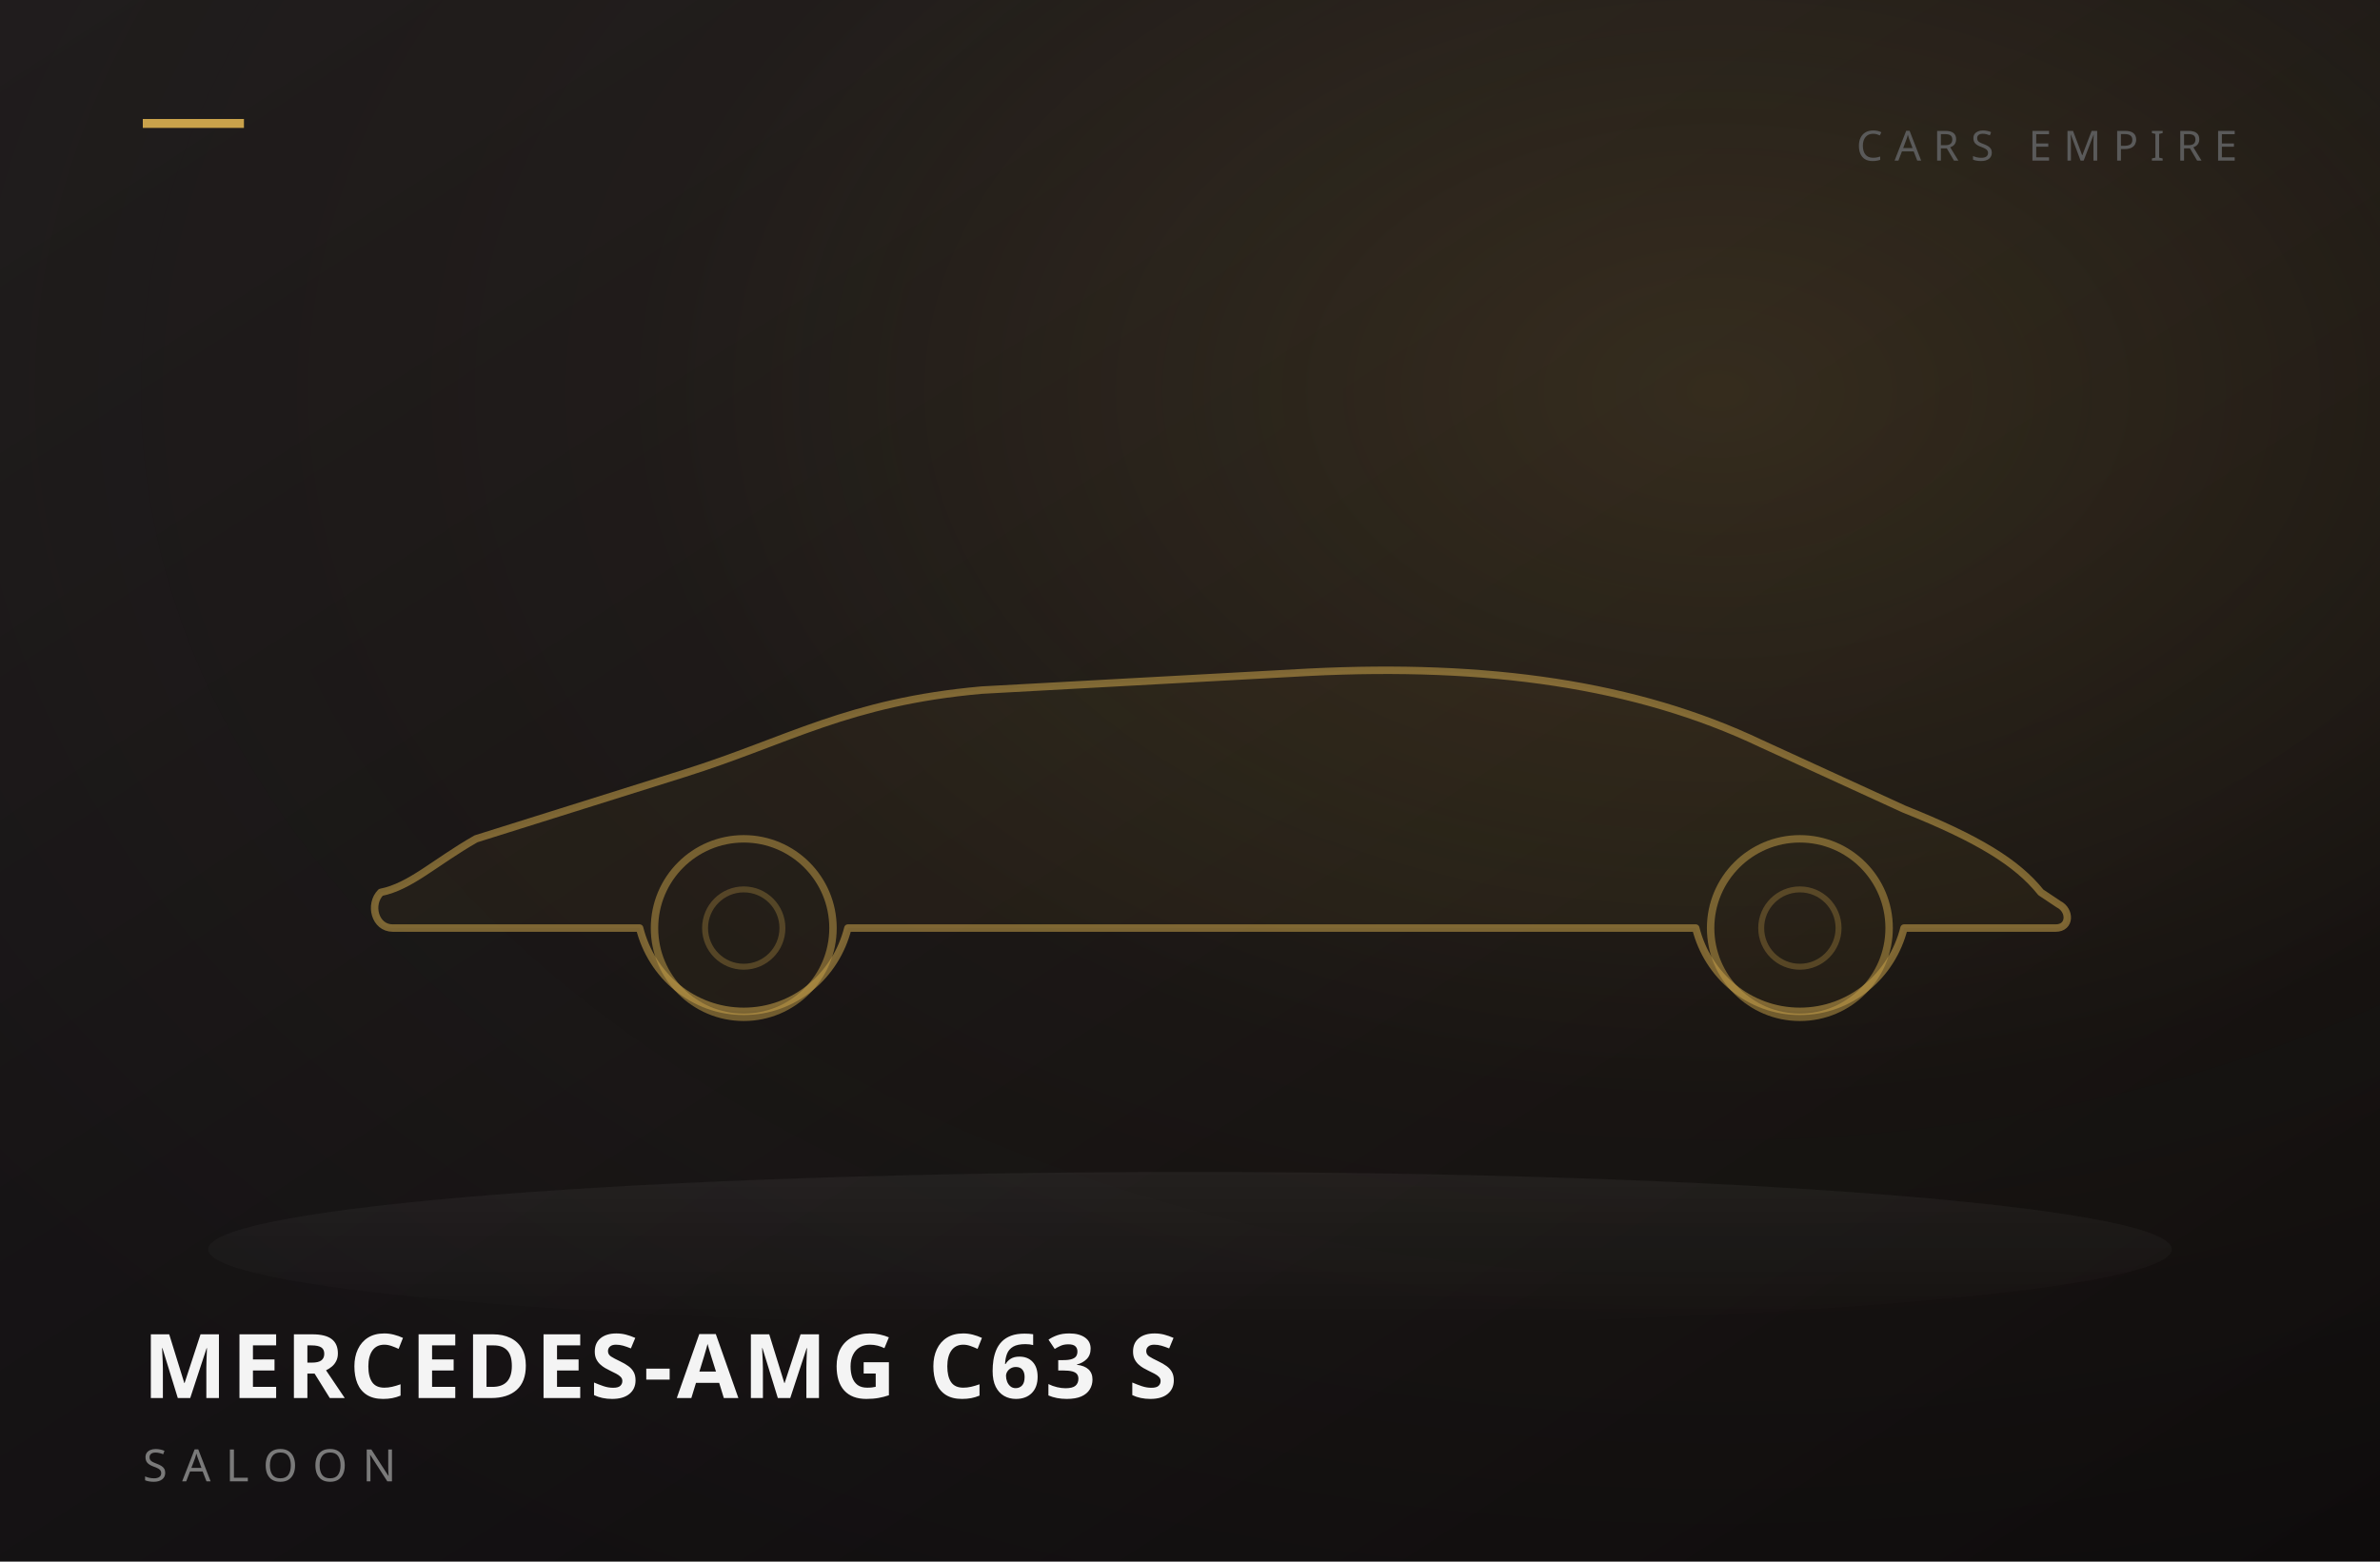
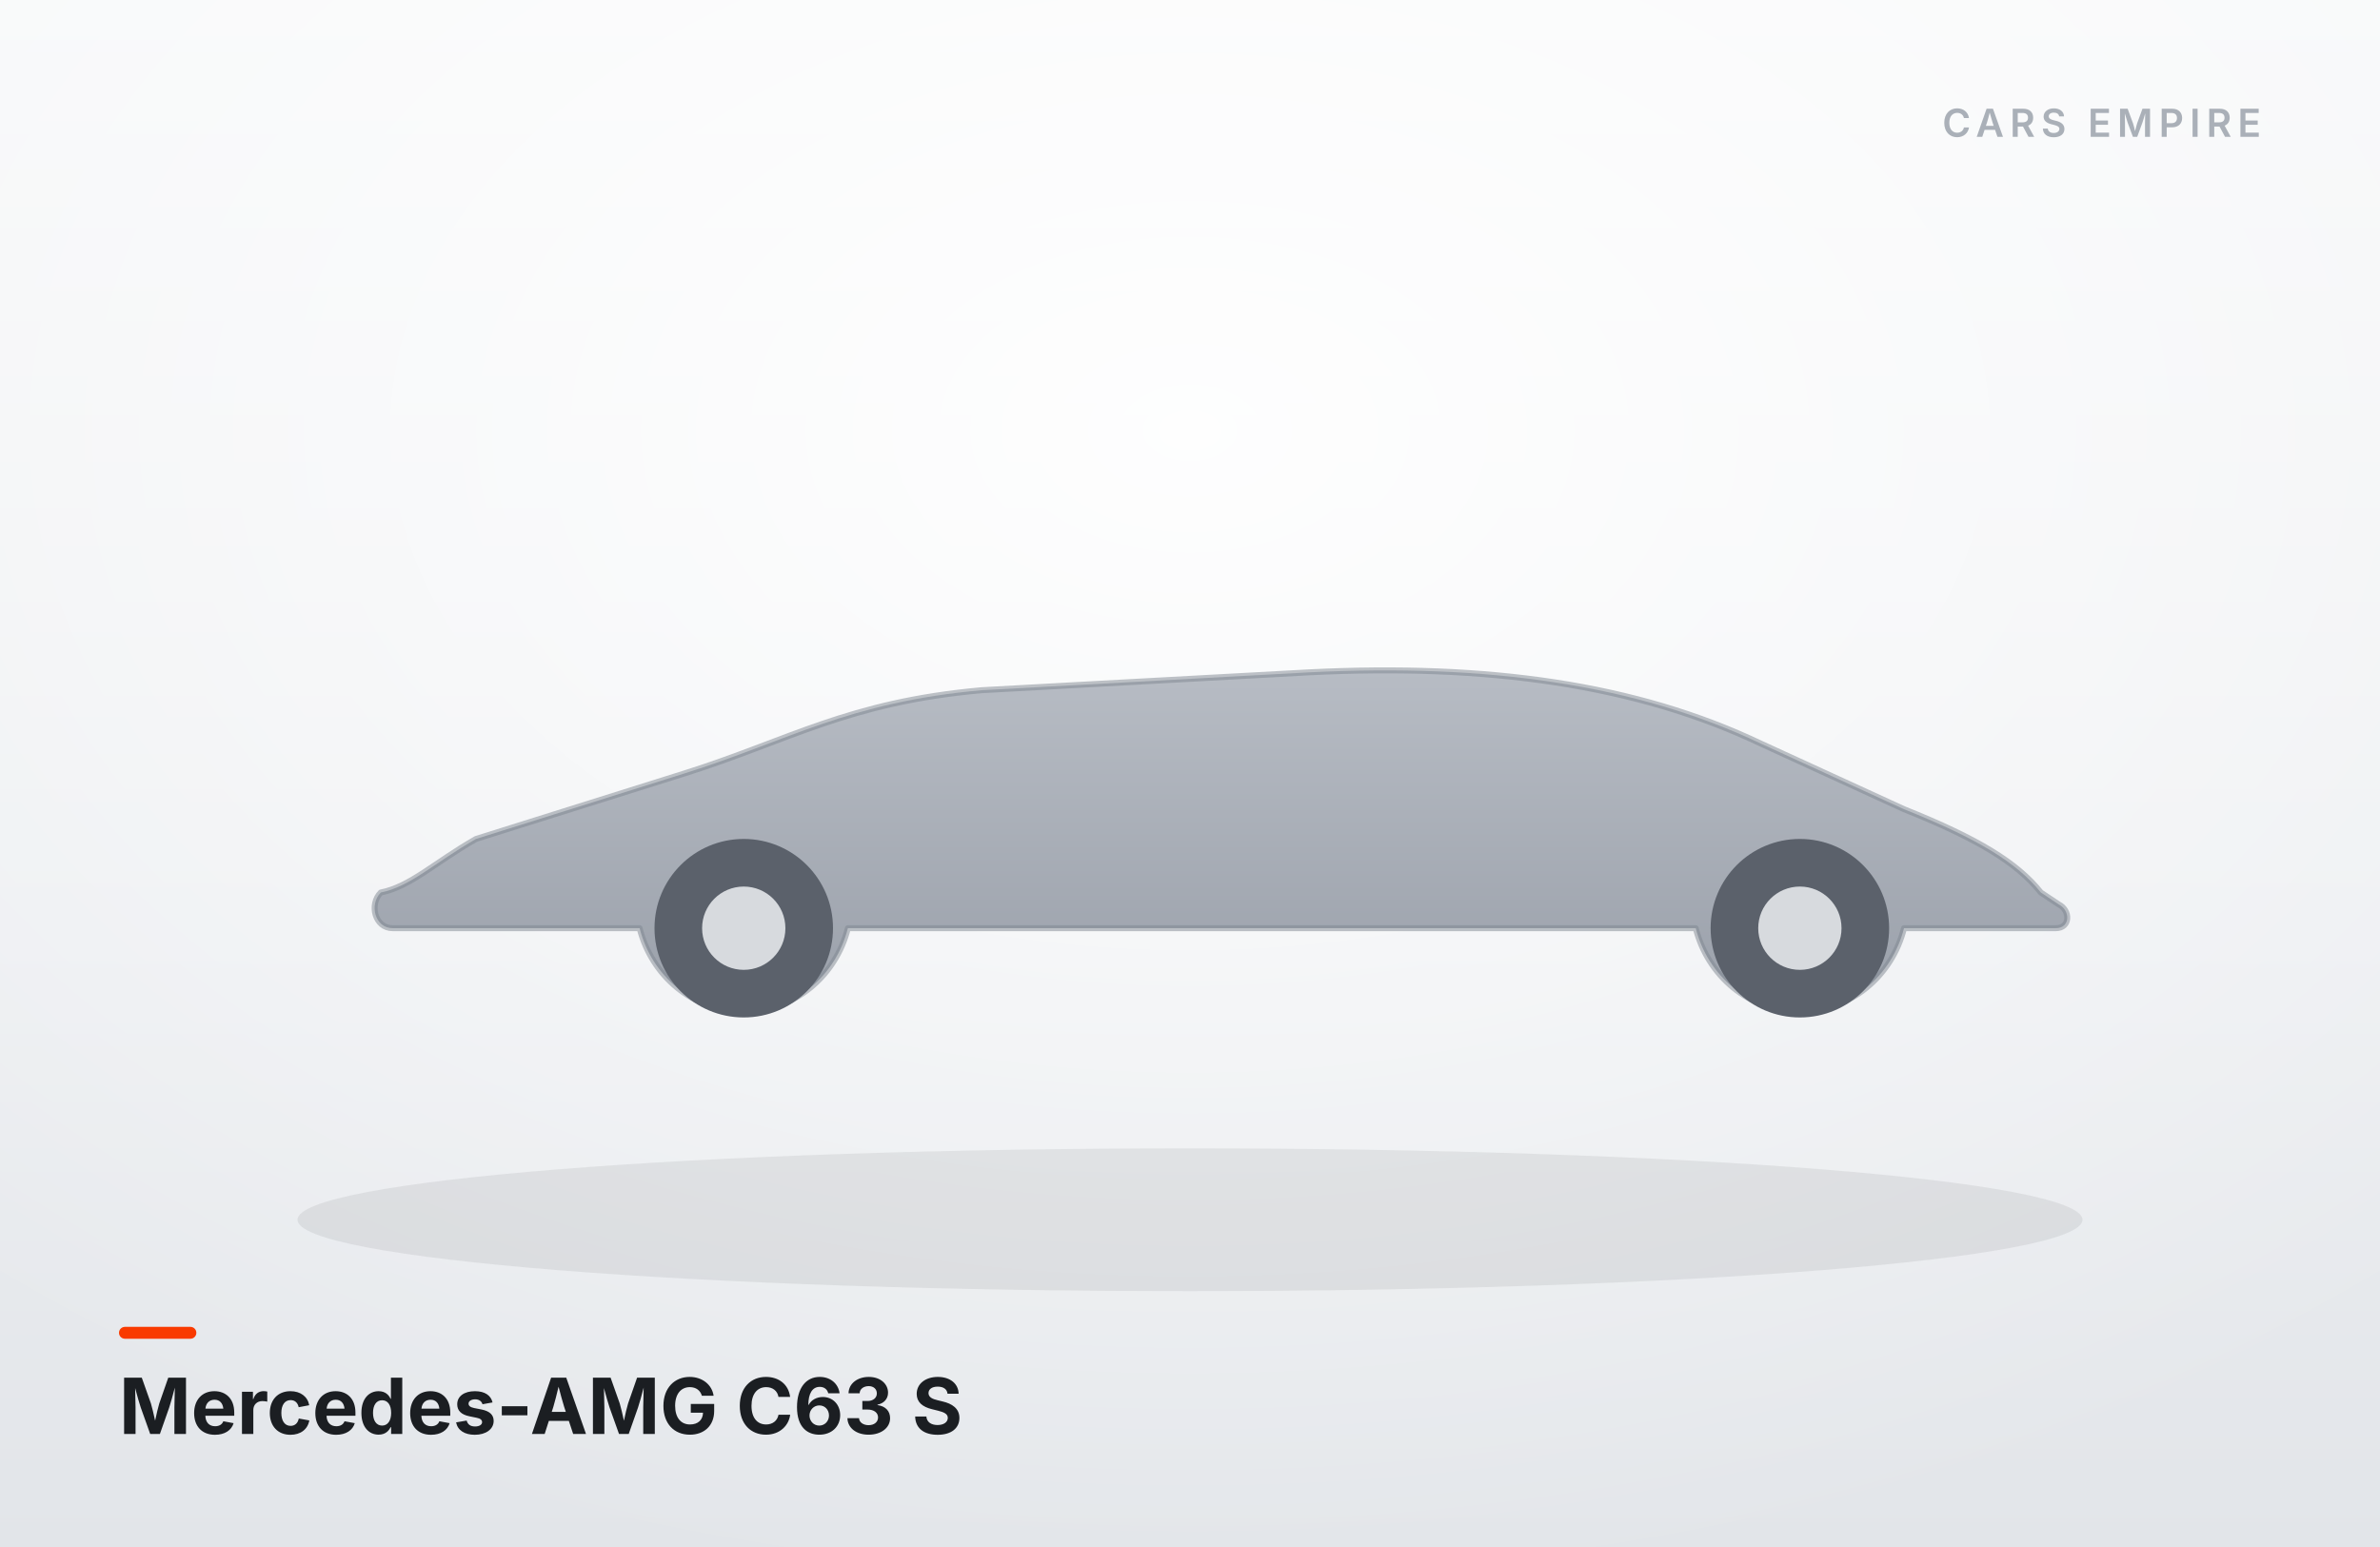
- <svg xmlns="http://www.w3.org/2000/svg" viewBox="0 0 800 525" preserveAspectRatio="xMidYMid slice" role="img" aria-label="Mercedes-AMG C63 S">
+ <svg xmlns="http://www.w3.org/2000/svg" viewBox="0 0 800 520" preserveAspectRatio="xMidYMid slice" role="img" aria-label="Mercedes-AMG C63 S">
  <defs>
-     <linearGradient id="bg" x1="0" y1="0" x2="1" y2="1">
-       <stop offset="0" stop-color="#1d1a1c" />
-       <stop offset="1" stop-color="#0c0a0b" />
+     <linearGradient id="bg" x1="0" y1="0" x2="0" y2="1">
+       <stop offset="0" stop-color="#f7f8f9" />
+       <stop offset="0.6" stop-color="#eceef1" />
+       <stop offset="1" stop-color="#e2e5e9" />
    </linearGradient>
-     <radialGradient id="glow" cx="0.72" cy="0.25" r="0.9">
-       <stop offset="0" stop-color="#c9a24b" stop-opacity="0.18" />
-       <stop offset="0.5" stop-color="#c9a24b" stop-opacity="0.04" />
-       <stop offset="1" stop-color="#c9a24b" stop-opacity="0" />
+     <radialGradient id="spot" cx="0.5" cy="0.28" r="0.75">
+       <stop offset="0" stop-color="#ffffff" stop-opacity="0.9" />
+       <stop offset="1" stop-color="#ffffff" stop-opacity="0" />
    </radialGradient>
-     <linearGradient id="floor" x1="0" y1="0" x2="0" y2="1">
-       <stop offset="0" stop-color="#ffffff" stop-opacity="0.05" />
-       <stop offset="1" stop-color="#ffffff" stop-opacity="0" />
+     <linearGradient id="car" x1="0" y1="0" x2="0" y2="1">
+       <stop offset="0" stop-color="#b7bcc4" />
+       <stop offset="1" stop-color="#9aa0aa" />
    </linearGradient>
  </defs>
-   <rect width="800" height="525" fill="url(#bg)" />
-   <rect width="800" height="525" fill="url(#glow)" />
-   <ellipse cx="400" cy="420" rx="330" ry="26" fill="url(#floor)" />
+   <rect width="800" height="520" fill="url(#bg)" />
+   <rect width="800" height="520" fill="url(#spot)" />
+   <ellipse cx="400" cy="410" rx="300" ry="24" fill="#000000" opacity="0.07" />
  <g transform="translate(80,150)">
-     <path d="M48,150 C58,148 66,140 80,132 L150,110 C185,99 205,86 250,82 L360,76 C420,73 470,80 512,100 L560,122 C585,132 598,140 606,150 L612,154 C616,156 616,162 611,162 L560,162 C556,178 542,190 525,190 C508,190 494,178 490,162 L205,162 C201,178 187,190 170,190 C153,190 139,178 135,162 L52,162 C46,162 44,154 48,150 Z" fill="none" stroke="#c9a24b" stroke-opacity="0.55" stroke-width="2.5" stroke-linejoin="round" />
-     <path d="M48,150 C58,148 66,140 80,132 L150,110 C185,99 205,86 250,82 L360,76 C420,73 470,80 512,100 L560,122 C585,132 598,140 606,150 L612,154 C616,156 616,162 611,162 L560,162 C556,178 542,190 525,190 C508,190 494,178 490,162 L205,162 C201,178 187,190 170,190 C153,190 139,178 135,162 L52,162 C46,162 44,154 48,150 Z" fill="#c9a24b" fill-opacity="0.05" />
-     <circle cx="170" cy="162" r="30" fill="none" stroke="#c9a24b" stroke-opacity="0.5" stroke-width="2.5" />
-     <circle cx="525" cy="162" r="30" fill="none" stroke="#c9a24b" stroke-opacity="0.5" stroke-width="2.5" />
-     <circle cx="170" cy="162" r="13" fill="none" stroke="#c9a24b" stroke-opacity="0.3" stroke-width="2" />
-     <circle cx="525" cy="162" r="13" fill="none" stroke="#c9a24b" stroke-opacity="0.3" stroke-width="2" />
+     <path d="M48,150 C58,148 66,140 80,132 L150,110 C185,99 205,86 250,82 L360,76 C420,73 470,80 512,100 L560,122 C585,132 598,140 606,150 L612,154 C616,156 616,162 611,162 L560,162 C556,178 542,190 525,190 C508,190 494,178 490,162 L205,162 C201,178 187,190 170,190 C153,190 139,178 135,162 L52,162 C46,162 44,154 48,150 Z" fill="url(#car)" />
+     <path d="M48,150 C58,148 66,140 80,132 L150,110 C185,99 205,86 250,82 L360,76 C420,73 470,80 512,100 L560,122 C585,132 598,140 606,150 L612,154 C616,156 616,162 611,162 L560,162 C556,178 542,190 525,190 C508,190 494,178 490,162 L205,162 C201,178 187,190 170,190 C153,190 139,178 135,162 L52,162 C46,162 44,154 48,150 Z" fill="none" stroke="#7f8691" stroke-opacity="0.5" stroke-width="2" stroke-linejoin="round" />
+     <circle cx="170" cy="162" r="30" fill="#5b616b" />
+     <circle cx="170" cy="162" r="14" fill="#d7dade" />
+     <circle cx="525" cy="162" r="30" fill="#5b616b" />
+     <circle cx="525" cy="162" r="14" fill="#d7dade" />
  </g>
-   <text x="48" y="470" font-family="'Oswald','Arial Narrow',sans-serif" font-size="30" font-weight="600" letter-spacing="1.5" fill="#f4f4f4" text-transform="uppercase">MERCEDES-AMG C63 S</text>
-   <text x="48" y="498" font-family="'Oswald',sans-serif" font-size="15" letter-spacing="5" fill="#7a7a7a">SALOON</text>
-   <text x="752" y="54" text-anchor="end" font-family="'Oswald',sans-serif" font-size="14" letter-spacing="4" fill="#5a5a5a">CARS EMPIRE</text>
-   <rect x="48" y="40" width="34" height="3" fill="#c9a24b" />
+   <rect x="40" y="446" width="26" height="4" rx="2" fill="#f93a00" />
+   <text x="40" y="482" font-family="Inter,Arial,sans-serif" font-size="26" font-weight="700" fill="#1b1e22">Mercedes-AMG C63 S</text>
+   <text x="760" y="46" text-anchor="end" font-family="Inter,Arial,sans-serif" font-size="13" font-weight="600" letter-spacing="2" fill="#aab0b8">CARS EMPIRE</text>
</svg>
